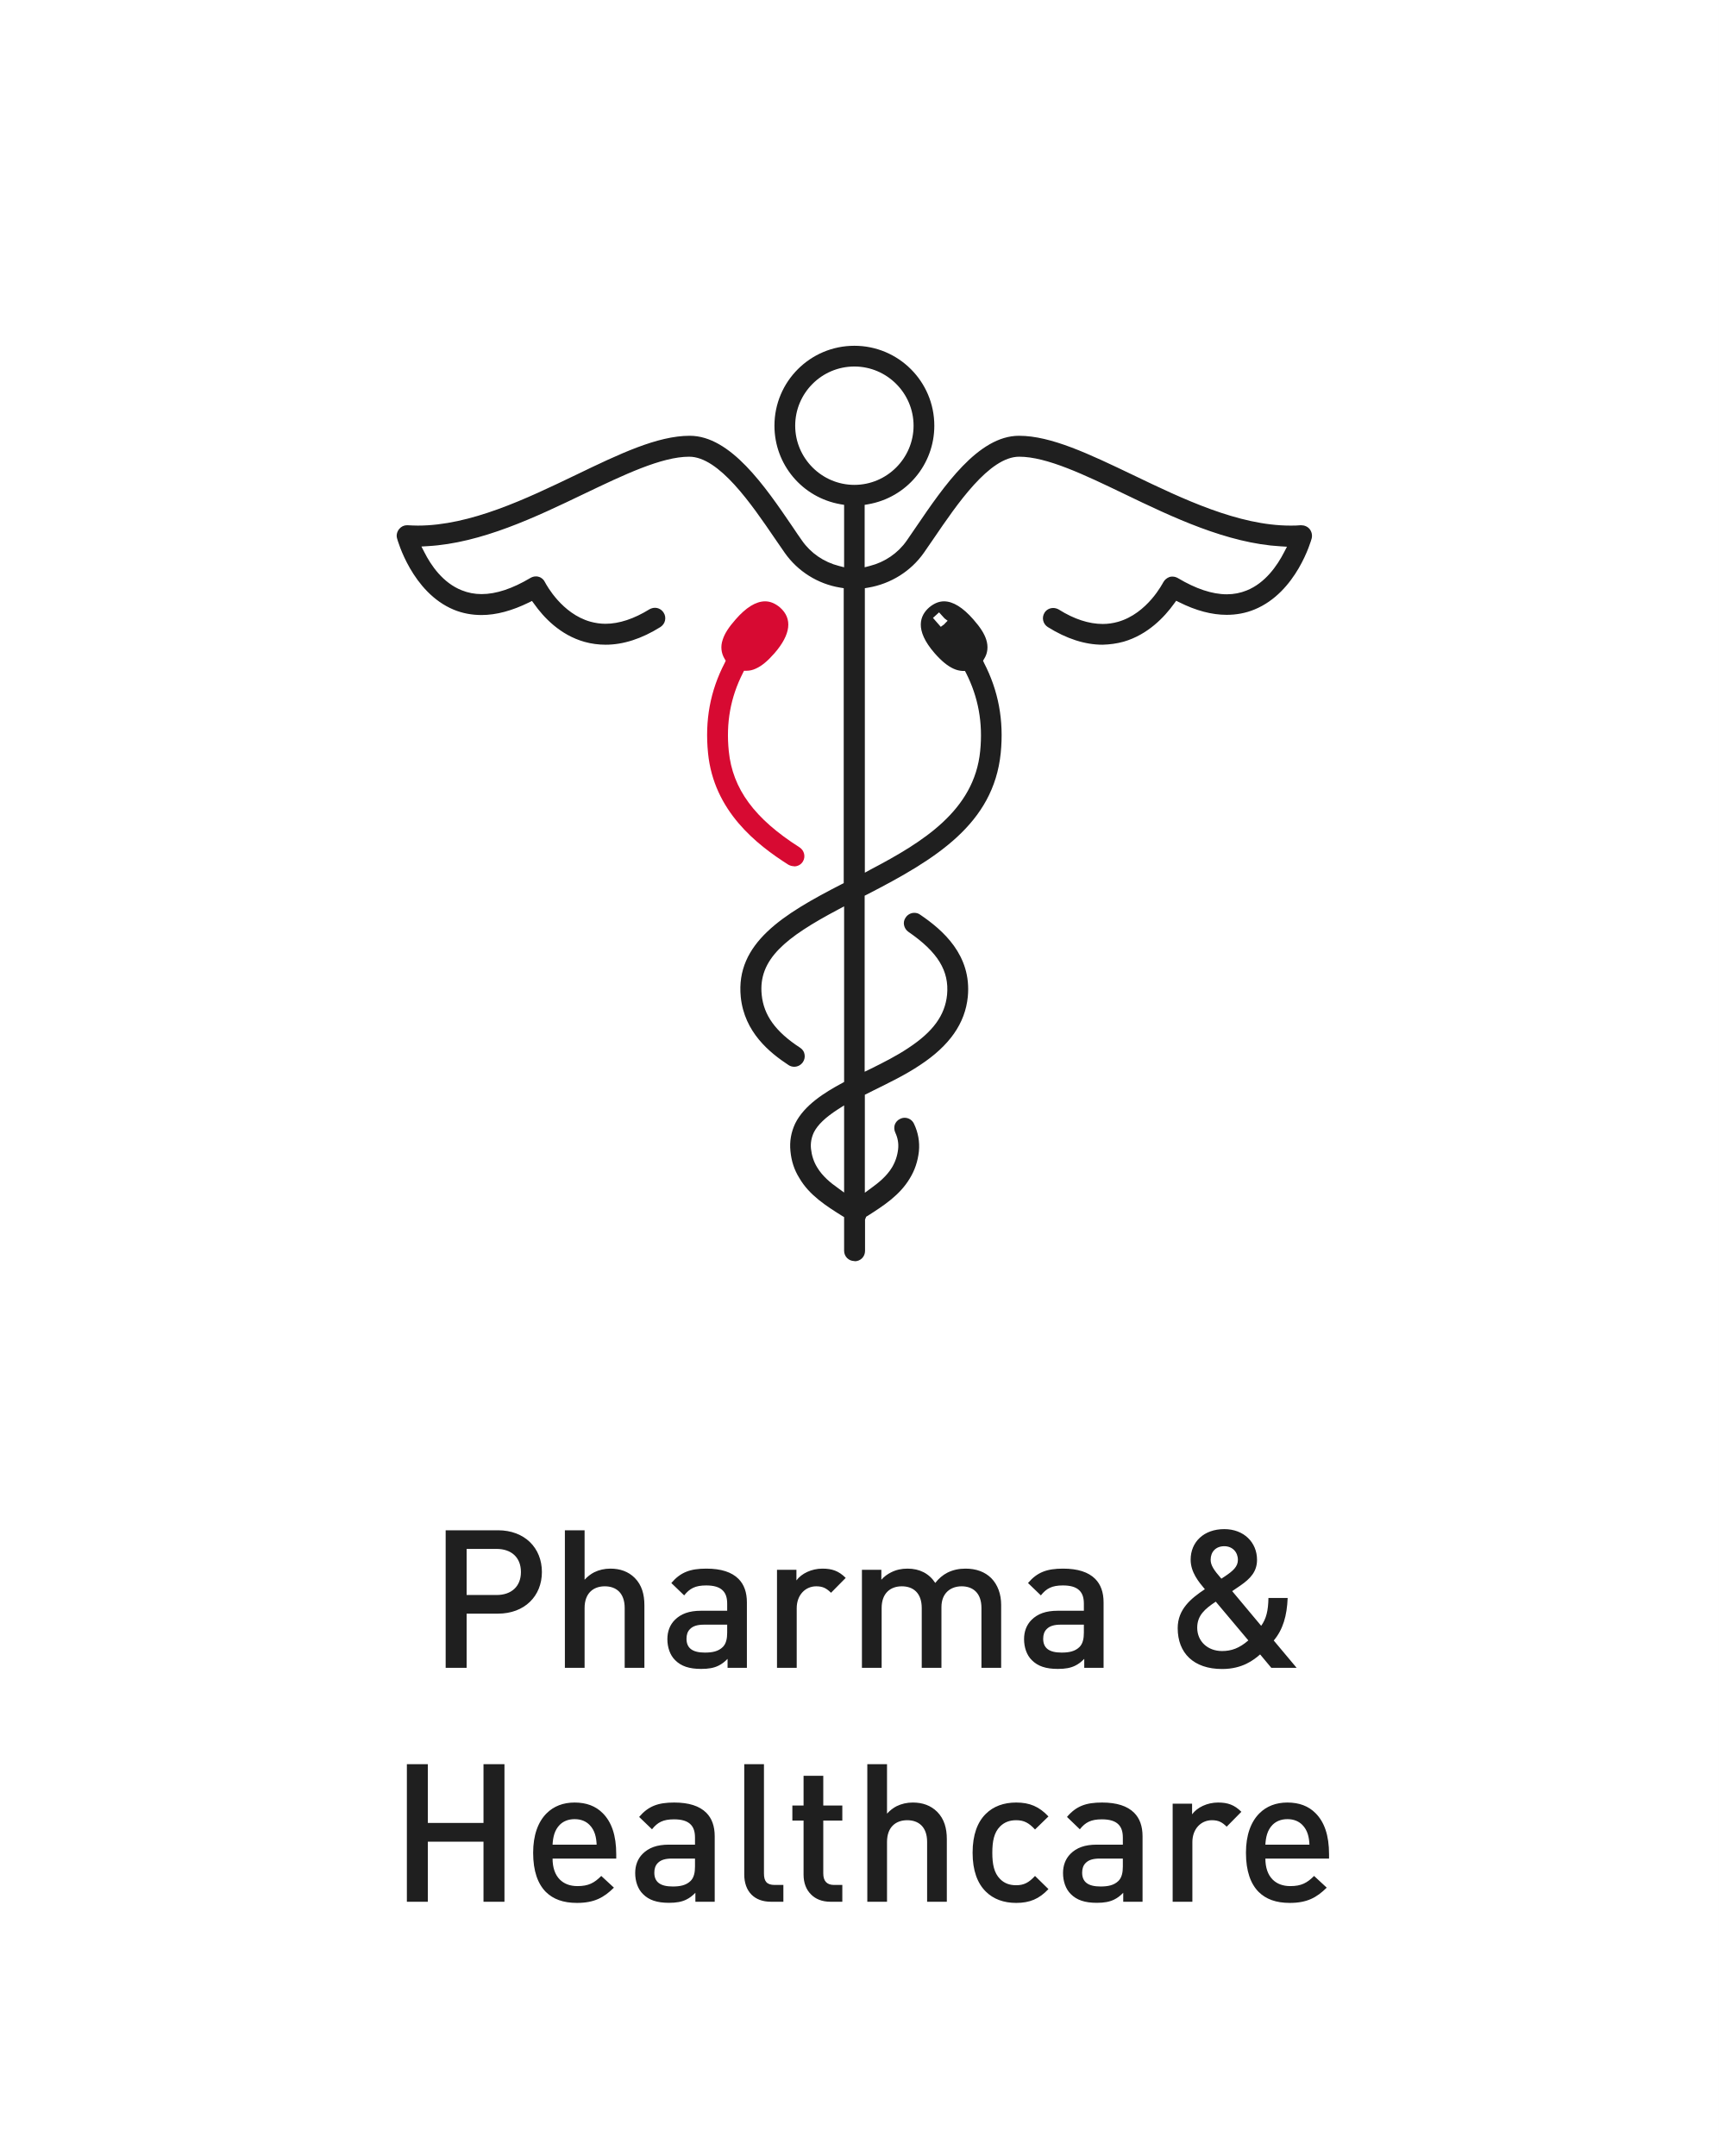
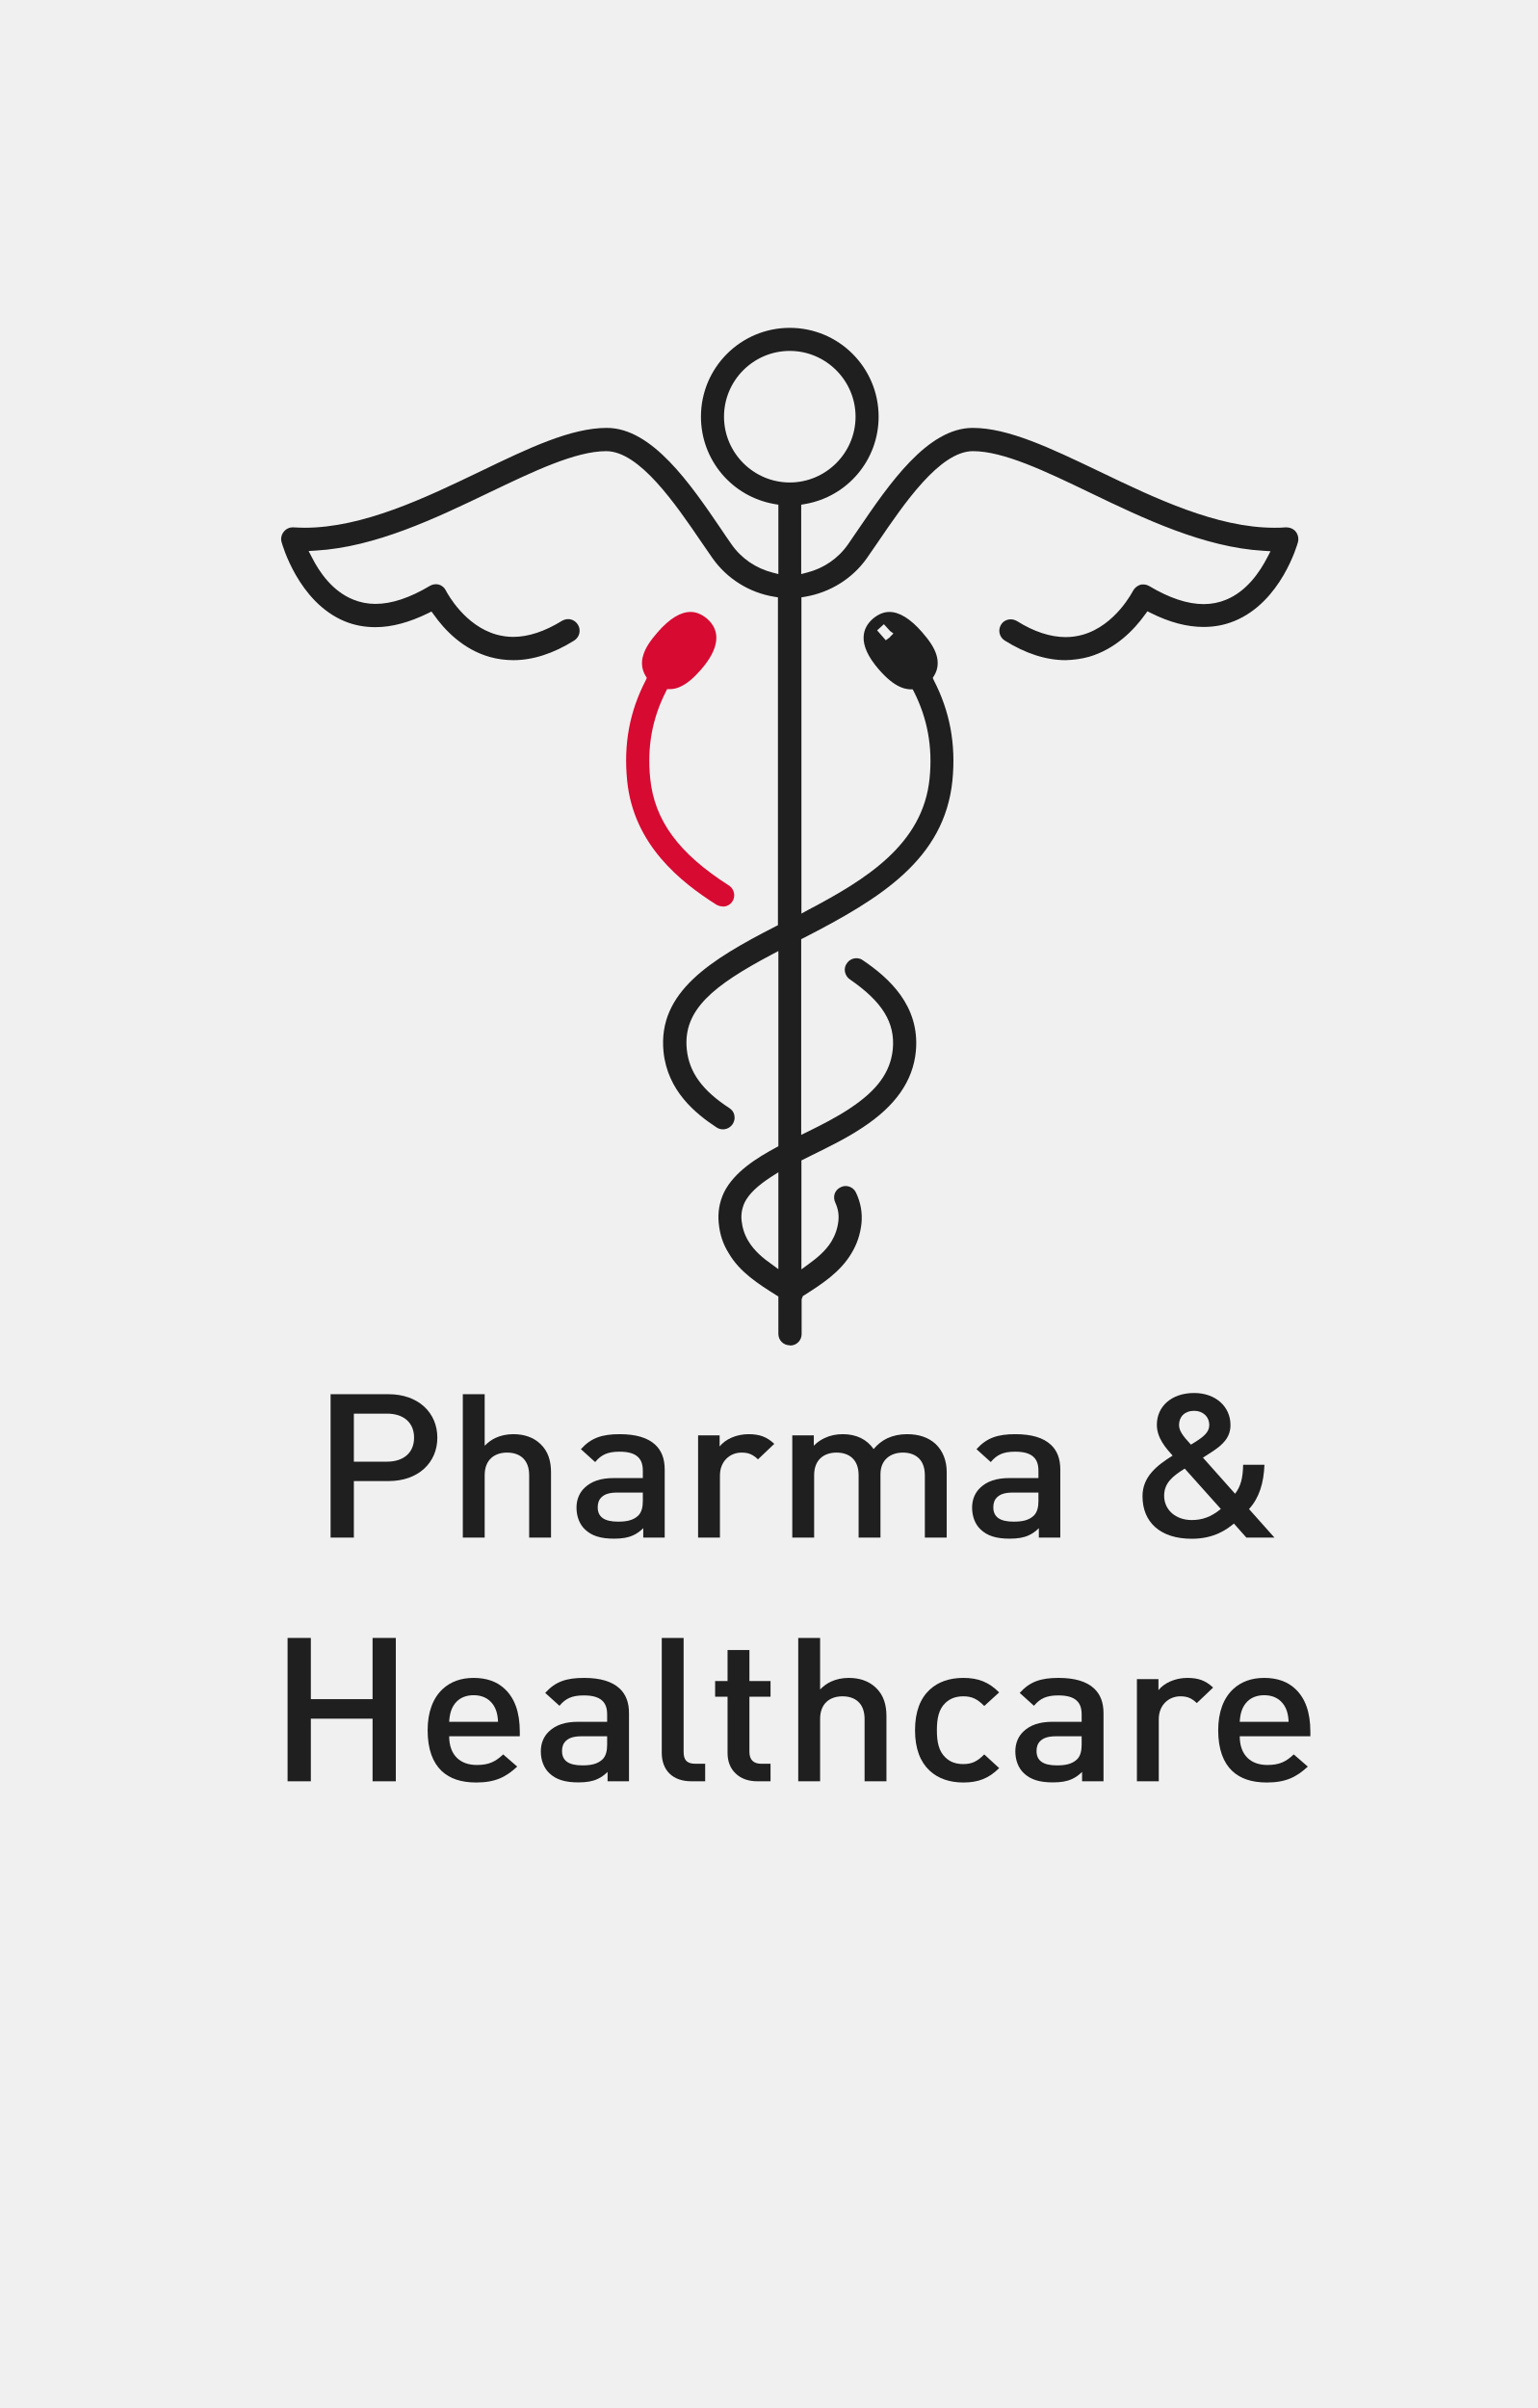
- <svg xmlns="http://www.w3.org/2000/svg" width="169" height="212" viewBox="0 0 169 212" fill="none">
-   <rect width="169" height="212" fill="white" />
-   <path d="M43.816 164V150.472H48.955C51.587 150.472 53.278 152.21 53.278 154.576C53.278 156.932 51.587 158.67 48.955 158.67H45.877V164H43.816ZM45.877 156.837H48.822C50.266 156.837 51.216 156.01 51.216 154.576C51.216 153.132 50.266 152.305 48.822 152.305H45.877V156.837ZM55.537 164V150.472H57.475V155.336C57.76 155.022 58.083 154.775 58.415 154.604C58.9 154.367 59.432 154.243 60.011 154.243C60.961 154.243 61.778 154.528 62.405 155.155C63.108 155.858 63.355 156.789 63.355 157.844V164H61.417V158.119C61.417 156.618 60.562 155.982 59.46 155.982C58.368 155.982 57.475 156.628 57.475 158.119V164H55.537ZM68.939 164.105C67.76 164.105 66.963 163.838 66.374 163.24C65.87 162.746 65.614 161.976 65.614 161.178C65.614 160.437 65.851 159.782 66.345 159.288C66.944 158.689 67.751 158.385 68.929 158.385H71.494V157.701C71.494 157.131 71.371 156.704 71.067 156.4C70.734 156.058 70.192 155.896 69.433 155.896C68.359 155.896 67.808 156.191 67.266 156.875L66.003 155.659C66.906 154.595 67.865 154.243 69.451 154.243C70.895 154.243 71.941 154.585 72.606 155.25C73.156 155.801 73.432 156.571 73.432 157.568V164H71.532V163.116C71.247 163.411 70.962 163.629 70.648 163.781C70.192 164.01 69.66 164.105 68.939 164.105ZM67.495 161.14C67.495 162.033 68.046 162.499 69.299 162.499C70.031 162.499 70.629 162.385 71.076 161.938C71.399 161.606 71.494 161.102 71.494 160.542V159.753H69.233C68.568 159.753 68.131 159.886 67.837 160.19C67.599 160.428 67.495 160.741 67.495 161.14ZM76.392 164V154.357H78.302V155.402C78.796 154.728 79.784 154.243 80.857 154.243C81.807 154.243 82.463 154.471 83.147 155.155L81.703 156.618C81.256 156.181 80.905 155.982 80.249 155.982C79.195 155.982 78.33 156.818 78.33 158.138V164H76.392ZM84.742 164V154.357H86.651V155.336C86.936 155.013 87.259 154.785 87.601 154.614C88.105 154.357 88.627 154.243 89.226 154.243C90.404 154.243 91.344 154.718 91.952 155.649C92.294 155.212 92.693 154.87 93.159 154.633C93.681 154.376 94.261 154.243 94.926 154.243C95.99 154.243 96.835 154.566 97.453 155.174C98.099 155.83 98.431 156.761 98.431 157.806V164H96.493V158.119C96.493 156.618 95.638 155.982 94.546 155.982C93.482 155.982 92.56 156.628 92.56 158.024V164H90.622V158.119C90.622 156.618 89.767 155.982 88.665 155.982C87.573 155.982 86.68 156.628 86.68 158.119V164H84.742ZM104.007 164.105C102.829 164.105 102.031 163.838 101.442 163.24C100.938 162.746 100.682 161.976 100.682 161.178C100.682 160.437 100.919 159.782 101.413 159.288C102.012 158.689 102.819 158.385 103.997 158.385H106.562V157.701C106.562 157.131 106.439 156.704 106.135 156.4C105.802 156.058 105.261 155.896 104.501 155.896C103.427 155.896 102.876 156.191 102.335 156.875L101.071 155.659C101.974 154.595 102.933 154.243 104.52 154.243C105.964 154.243 107.009 154.585 107.674 155.25C108.225 155.801 108.5 156.571 108.5 157.568V164H106.6V163.116C106.315 163.411 106.03 163.629 105.717 163.781C105.261 164.01 104.729 164.105 104.007 164.105ZM102.563 161.14C102.563 162.033 103.114 162.499 104.368 162.499C105.099 162.499 105.698 162.385 106.144 161.938C106.467 161.606 106.562 161.102 106.562 160.542V159.753H104.301C103.636 159.753 103.199 159.886 102.905 160.19C102.667 160.428 102.563 160.741 102.563 161.14ZM120.157 164.114C117.355 164.114 115.787 162.546 115.787 160.095C115.787 158.252 117.07 157.188 118.457 156.267C117.858 155.554 117.06 154.604 117.06 153.36C117.06 151.621 118.362 150.358 120.366 150.358C122.276 150.358 123.587 151.65 123.587 153.379C123.587 154.528 122.941 155.222 121.953 155.906L121.145 156.457L123.995 159.867C124.499 159.164 124.689 158.366 124.708 157.131H126.598C126.532 158.86 126.142 160.238 125.23 161.311L127.482 164H124.993L123.891 162.679C123.283 163.211 122.162 164.114 120.157 164.114ZM117.706 160.057C117.706 161.397 118.742 162.347 120.148 162.347C121.05 162.347 121.839 162.081 122.732 161.302L119.53 157.492C118.457 158.205 117.706 158.851 117.706 160.057ZM119.027 153.369C119.027 153.892 119.312 154.357 120.081 155.231L120.471 154.975C121.202 154.481 121.706 154.053 121.706 153.388C121.706 152.609 121.164 152.039 120.366 152.039C119.53 152.039 119.027 152.6 119.027 153.369ZM40.002 187V173.472H42.064V179.248H47.536V173.472H49.597V187H47.536V181.091H42.064V187H40.002ZM56.73 187.114C55.362 187.114 54.384 186.743 53.662 186.031C52.883 185.242 52.417 183.998 52.417 182.183C52.417 180.464 52.892 179.153 53.738 178.307C54.441 177.604 55.372 177.243 56.493 177.243C57.652 177.243 58.573 177.595 59.257 178.288C60.122 179.153 60.587 180.454 60.587 182.335V182.753H54.327C54.327 183.646 54.574 184.349 55.039 184.815C55.457 185.233 56.037 185.461 56.778 185.461C57.861 185.461 58.431 185.147 59.115 184.463L60.359 185.613C59.371 186.591 58.421 187.114 56.73 187.114ZM54.327 181.385H58.659C58.63 180.682 58.488 179.97 57.956 179.438C57.614 179.096 57.139 178.877 56.493 178.877C55.856 178.877 55.372 179.096 55.03 179.438C54.507 179.97 54.365 180.682 54.327 181.385ZM65.775 187.105C64.597 187.105 63.799 186.838 63.21 186.24C62.706 185.746 62.45 184.976 62.45 184.178C62.45 183.437 62.687 182.782 63.181 182.288C63.78 181.689 64.587 181.385 65.765 181.385H68.33V180.701C68.33 180.131 68.207 179.704 67.903 179.4C67.57 179.058 67.029 178.896 66.269 178.896C65.195 178.896 64.644 179.191 64.103 179.875L62.839 178.659C63.742 177.595 64.701 177.243 66.288 177.243C67.732 177.243 68.777 177.585 69.442 178.25C69.993 178.801 70.268 179.571 70.268 180.568V187H68.368V186.116C68.083 186.411 67.798 186.629 67.485 186.781C67.029 187.01 66.497 187.105 65.775 187.105ZM64.331 184.14C64.331 185.033 64.882 185.499 66.136 185.499C66.867 185.499 67.466 185.385 67.912 184.938C68.235 184.606 68.33 184.102 68.33 183.542V182.753H66.069C65.404 182.753 64.967 182.886 64.673 183.19C64.435 183.428 64.331 183.741 64.331 184.14ZM75.813 187C74.958 187 74.331 186.743 73.884 186.297C73.409 185.822 73.172 185.119 73.172 184.33V173.472H75.11V184.216C75.11 184.976 75.376 185.347 76.164 185.347H77.019V187H75.813ZM81.645 187C80.809 187 80.173 186.724 79.736 186.278C79.251 185.803 79.004 185.128 79.004 184.34V179.02H77.902V177.538H79.004V174.612H80.942V177.538H82.814V179.02H80.942V184.226C80.942 184.948 81.284 185.347 81.997 185.347H82.814V187H81.645ZM85.271 187V173.472H87.209V178.336C87.494 178.022 87.817 177.775 88.149 177.604C88.634 177.367 89.166 177.243 89.745 177.243C90.695 177.243 91.512 177.528 92.139 178.155C92.842 178.858 93.089 179.789 93.089 180.844V187H91.151V181.119C91.151 179.618 90.296 178.982 89.194 178.982C88.102 178.982 87.209 179.628 87.209 181.119V187H85.271ZM99.907 187.114C98.691 187.114 97.665 186.743 96.915 185.993C96.107 185.195 95.623 183.95 95.623 182.183C95.623 180.407 96.107 179.162 96.915 178.364C97.665 177.614 98.691 177.243 99.907 177.243C101.237 177.243 102.168 177.642 103.08 178.611L101.76 179.894C101.152 179.238 100.667 178.982 99.907 178.982C99.252 178.982 98.739 179.181 98.321 179.599C97.732 180.188 97.561 181.053 97.561 182.183C97.561 183.304 97.732 184.169 98.321 184.758C98.739 185.185 99.252 185.375 99.907 185.375C100.667 185.375 101.152 185.119 101.76 184.463L103.08 185.755C102.168 186.724 101.237 187.114 99.907 187.114ZM107.838 187.105C106.66 187.105 105.862 186.838 105.273 186.24C104.77 185.746 104.513 184.976 104.513 184.178C104.513 183.437 104.751 182.782 105.245 182.288C105.843 181.689 106.651 181.385 107.829 181.385H110.394V180.701C110.394 180.131 110.27 179.704 109.966 179.4C109.634 179.058 109.092 178.896 108.332 178.896C107.259 178.896 106.708 179.191 106.166 179.875L104.903 178.659C105.805 177.595 106.765 177.243 108.351 177.243C109.795 177.243 110.84 177.585 111.505 178.25C112.056 178.801 112.332 179.571 112.332 180.568V187H110.432V186.116C110.147 186.411 109.862 186.629 109.548 186.781C109.092 187.01 108.56 187.105 107.838 187.105ZM106.394 184.14C106.394 185.033 106.945 185.499 108.199 185.499C108.931 185.499 109.529 185.385 109.976 184.938C110.299 184.606 110.394 184.102 110.394 183.542V182.753H108.133C107.468 182.753 107.031 182.886 106.736 183.19C106.499 183.428 106.394 183.741 106.394 184.14ZM115.292 187V177.357H117.202V178.402C117.696 177.728 118.684 177.243 119.757 177.243C120.707 177.243 121.363 177.471 122.047 178.155L120.603 179.618C120.156 179.181 119.805 178.982 119.149 178.982C118.095 178.982 117.23 179.818 117.23 181.138V187H115.292ZM126.811 187.114C125.443 187.114 124.465 186.743 123.743 186.031C122.964 185.242 122.498 183.998 122.498 182.183C122.498 180.464 122.973 179.153 123.819 178.307C124.522 177.604 125.453 177.243 126.574 177.243C127.733 177.243 128.654 177.595 129.338 178.288C130.203 179.153 130.668 180.454 130.668 182.335V182.753H124.408C124.408 183.646 124.655 184.349 125.12 184.815C125.538 185.233 126.118 185.461 126.859 185.461C127.942 185.461 128.512 185.147 129.196 184.463L130.44 185.613C129.452 186.591 128.502 187.114 126.811 187.114ZM124.408 181.385H128.74C128.711 180.682 128.569 179.97 128.037 179.438C127.695 179.096 127.22 178.877 126.574 178.877C125.937 178.877 125.453 179.096 125.111 179.438C124.588 179.97 124.446 180.682 124.408 181.385Z" fill="#1F1F1F" />
-   <g clip-path="url(#clip0_2632_5044)">
-     <path d="M84 124C83.439 124 82.99 123.551 82.99 122.99V119.678L82.802 119.565C81.249 118.593 79.565 117.526 78.592 115.842C78.087 115.037 77.807 114.177 77.713 113.185C77.619 112.249 77.769 111.351 78.181 110.472C79.079 108.657 81.118 107.403 82.784 106.505L82.99 106.393V89.123L82.391 89.441C77.245 92.173 74.532 94.324 74.888 97.823C75.094 99.844 76.254 101.453 78.667 103.025C78.892 103.175 79.06 103.399 79.098 103.661C79.154 103.923 79.098 104.204 78.948 104.428C78.761 104.709 78.443 104.896 78.087 104.896C77.881 104.896 77.694 104.84 77.526 104.728C75.674 103.511 73.185 101.509 72.829 98.029C72.305 92.753 77.002 89.89 82.728 86.952L82.952 86.84V57.838L82.615 57.782C80.407 57.426 78.424 56.173 77.152 54.358C76.908 54.002 76.197 52.973 76.197 52.973C73.877 49.568 70.696 44.908 67.759 44.908C65.046 44.908 61.341 46.686 57.43 48.557C52.678 50.84 47.326 53.403 42.05 53.703L41.432 53.74L41.713 54.283C42.368 55.593 43.547 57.314 45.399 58.044C45.998 58.287 46.653 58.418 47.345 58.418C48.786 58.418 50.395 57.875 52.154 56.827C52.322 56.734 52.49 56.678 52.678 56.678C52.771 56.678 52.865 56.678 52.958 56.715C53.239 56.79 53.464 56.996 53.576 57.239C53.744 57.557 55.26 60.345 58.048 61.131C58.534 61.262 59.021 61.337 59.526 61.337C60.873 61.337 62.333 60.85 63.848 59.915C64.016 59.821 64.204 59.765 64.391 59.765C64.746 59.765 65.064 59.952 65.251 60.252C65.401 60.476 65.439 60.757 65.382 61.019C65.326 61.281 65.158 61.505 64.933 61.655C63.081 62.815 61.266 63.395 59.545 63.395C58.834 63.395 58.141 63.301 57.468 63.114C55.073 62.441 53.445 60.701 52.509 59.372L52.303 59.092L52.004 59.241C50.358 60.046 48.804 60.476 47.345 60.476C46.391 60.476 45.474 60.308 44.613 59.952C40.516 58.249 39.093 53.141 39.037 52.936C38.944 52.617 39.037 52.281 39.243 52.019C39.449 51.776 39.711 51.645 40.029 51.645C40.422 51.663 40.74 51.682 41.077 51.682C46.241 51.682 51.742 49.044 56.607 46.705C60.91 44.628 64.634 42.85 67.815 42.85C71.819 42.85 75.206 47.809 77.919 51.794C78.237 52.281 78.555 52.73 78.854 53.16C79.715 54.395 81.006 55.274 82.484 55.649L82.99 55.78V49.642L82.653 49.586C78.873 48.931 76.141 45.676 76.141 41.859C76.141 37.518 79.659 34 84 34C88.341 34 91.859 37.518 91.859 41.859C91.859 45.676 89.127 48.931 85.347 49.586L85.01 49.642V55.78L85.516 55.649C86.994 55.274 88.285 54.395 89.145 53.16C89.445 52.73 89.763 52.262 90.081 51.794C92.794 47.809 96.181 42.85 100.185 42.85C103.347 42.85 107.089 44.647 111.393 46.705C116.295 49.062 121.759 51.682 126.867 51.682C127.204 51.682 127.559 51.682 127.896 51.645C128.251 51.645 128.551 51.776 128.757 52.019C128.962 52.281 129.037 52.617 128.962 52.936C128.906 53.16 127.466 58.249 123.33 59.934C122.47 60.289 121.553 60.457 120.599 60.457C119.139 60.457 117.586 60.046 115.94 59.222L115.64 59.073L115.434 59.353C114.48 60.682 112.852 62.403 110.476 63.096C109.802 63.283 109.11 63.376 108.399 63.395C106.678 63.395 104.863 62.815 103.01 61.655C102.543 61.355 102.393 60.738 102.692 60.252C102.879 59.952 103.197 59.784 103.553 59.784C103.74 59.784 103.927 59.84 104.096 59.934C105.611 60.888 107.071 61.355 108.418 61.355C108.923 61.355 109.428 61.281 109.896 61.15C112.834 60.326 114.349 57.276 114.368 57.258C114.499 57.015 114.723 56.827 114.985 56.734C115.079 56.697 115.172 56.697 115.285 56.697C115.472 56.697 115.64 56.753 115.809 56.846C117.567 57.894 119.177 58.437 120.617 58.437C121.31 58.437 121.965 58.306 122.563 58.062C124.397 57.333 125.576 55.611 126.249 54.301L126.53 53.759L125.913 53.721C120.655 53.422 115.285 50.859 110.551 48.576C106.622 46.686 102.917 44.908 100.204 44.908C97.266 44.908 94.104 49.568 91.784 52.973C91.784 52.973 91.073 54.002 90.829 54.358C89.557 56.173 87.574 57.407 85.366 57.782L85.029 57.838V85.811L85.609 85.493C90.736 82.798 95.788 79.692 96.368 73.855C96.649 71.067 96.181 68.559 94.983 66.183L94.871 65.977H94.647C94.328 65.958 94.029 65.884 93.748 65.753C93.168 65.491 92.57 65.004 91.896 64.237C89.856 61.898 90.474 60.495 91.353 59.728C91.821 59.335 92.308 59.129 92.813 59.129C93.692 59.129 94.665 59.728 95.694 60.906C96.387 61.692 96.779 62.31 96.967 62.908C97.172 63.563 97.116 64.218 96.761 64.78L96.649 64.967L96.742 65.173C98.164 67.923 98.707 70.823 98.389 74.042C97.678 81.021 92.008 84.482 85.235 87.963L85.01 88.075V105.383L85.59 105.102C86.844 104.484 88.172 103.811 89.314 103.044C91.728 101.453 92.906 99.844 93.112 97.823C93.337 95.466 92.195 93.613 89.314 91.63C89.089 91.48 88.94 91.237 88.883 90.975C88.827 90.713 88.883 90.432 89.052 90.208C89.239 89.927 89.557 89.759 89.894 89.759C90.1 89.759 90.305 89.815 90.474 89.946C92.682 91.443 95.545 93.913 95.152 98.01C94.89 100.63 93.355 102.819 90.455 104.728C89.033 105.682 87.443 106.449 85.89 107.216L85.029 107.647V117.283L85.665 116.815C86.339 116.328 87.162 115.674 87.686 114.813C88.023 114.252 88.229 113.653 88.303 112.979C88.36 112.418 88.266 111.894 88.023 111.37C87.91 111.127 87.892 110.846 87.967 110.603C88.06 110.341 88.247 110.135 88.491 110.023C88.64 109.948 88.79 109.911 88.94 109.911C89.332 109.911 89.688 110.135 89.856 110.491C90.268 111.351 90.436 112.268 90.343 113.222C90.231 114.195 89.95 115.056 89.445 115.879C88.453 117.545 86.807 118.593 85.347 119.528L85.16 119.64L85.048 119.921V123.008C85.048 123.57 84.599 124.019 84.037 124.019L84 124ZM82.372 109.087C81.156 109.873 80.389 110.603 80.014 111.351C79.771 111.875 79.678 112.399 79.734 112.961C79.809 113.634 79.996 114.214 80.332 114.775C80.856 115.655 81.68 116.328 82.353 116.796L82.99 117.264V108.694L82.372 109.087ZM91.709 60.738L92.495 61.636L92.85 61.374L92.888 61.318L93.168 61.037L92.869 60.813L92.326 60.214L91.728 60.757L91.709 60.738ZM84 36.039C80.782 36.039 78.181 38.659 78.181 41.859C78.181 45.058 80.8 47.678 84 47.678C87.2 47.678 89.819 45.058 89.819 41.859C89.819 38.659 87.2 36.039 84 36.039Z" fill="#1F1F1F" />
-     <path d="M78.05 85.175C77.863 85.175 77.676 85.118 77.507 85.025C74.382 83.042 70.172 79.748 69.611 74.042C69.293 70.842 69.817 67.942 71.258 65.173L71.351 64.967L71.239 64.78C70.902 64.218 70.827 63.563 71.052 62.908C71.239 62.31 71.632 61.692 72.324 60.907C73.353 59.728 74.326 59.129 75.224 59.129C75.73 59.129 76.216 59.335 76.684 59.728C77.938 60.832 77.75 62.385 76.141 64.237C75.468 65.004 74.888 65.491 74.289 65.753C74.008 65.884 73.709 65.958 73.372 65.958H73.147L73.035 66.183C71.819 68.578 71.37 71.085 71.651 73.855C72.025 77.578 74.177 80.497 78.611 83.322C79.079 83.622 79.229 84.258 78.929 84.726C78.742 85.025 78.424 85.193 78.069 85.193L78.05 85.175Z" fill="#D70A32" />
+ <svg xmlns="http://www.w3.org/2000/svg" width="136" height="213" viewBox="0 0 136 213" fill="none">
+   <path d="M29.247 136.005V123.325H34.377C37.003 123.325 38.691 124.954 38.691 127.171C38.691 129.38 37.003 131.009 34.377 131.009H31.305V136.005H29.247ZM31.305 129.291H34.244C35.685 129.291 36.633 128.516 36.633 127.171C36.633 125.818 35.685 125.043 34.244 125.043H31.305V129.291Z" fill="#1F1F1F" />
+   <path d="M40.945 136.005V123.325H42.879V127.884C43.164 127.59 43.486 127.358 43.818 127.198C44.301 126.976 44.832 126.86 45.411 126.86C46.359 126.86 47.174 127.127 47.8 127.715C48.502 128.374 48.748 129.246 48.748 130.235V136.005H46.814V130.493C46.814 129.086 45.961 128.489 44.861 128.489C43.77 128.489 42.879 129.095 42.879 130.493V136.005H40.945Z" fill="#1F1F1F" />
+   <path d="M54.32 136.103C53.145 136.103 52.348 135.854 51.76 135.293C51.258 134.83 51.002 134.108 51.002 133.36C51.002 132.666 51.239 132.051 51.732 131.588C52.329 131.027 53.135 130.742 54.311 130.742H56.87V130.101C56.87 129.567 56.747 129.166 56.444 128.881C56.112 128.561 55.572 128.409 54.813 128.409C53.742 128.409 53.192 128.685 52.651 129.326L51.391 128.187C52.291 127.189 53.249 126.86 54.832 126.86C56.273 126.86 57.316 127.18 57.98 127.804C58.53 128.32 58.805 129.041 58.805 129.976V136.005H56.908V135.177C56.624 135.453 56.34 135.658 56.027 135.8C55.572 136.014 55.041 136.103 54.32 136.103ZM52.879 133.325C52.879 134.162 53.429 134.598 54.68 134.598C55.41 134.598 56.008 134.491 56.453 134.073C56.776 133.761 56.87 133.289 56.87 132.764V132.025H54.614C53.95 132.025 53.514 132.149 53.22 132.434C52.983 132.657 52.879 132.951 52.879 133.325Z" fill="#1F1F1F" />
+   <path d="M61.759 136.005V126.967H63.664V127.946C64.157 127.314 65.144 126.86 66.215 126.86C67.163 126.86 67.817 127.074 68.5 127.715L67.059 129.086C66.613 128.676 66.262 128.489 65.608 128.489C64.556 128.489 63.693 129.273 63.693 130.511V136.005H61.759Z" fill="#1F1F1F" />
+   <path d="M70.092 136.005V126.967H71.997V127.884C72.282 127.581 72.604 127.367 72.945 127.207C73.448 126.967 73.969 126.86 74.567 126.86C75.742 126.86 76.681 127.305 77.288 128.178C77.629 127.768 78.027 127.448 78.492 127.225C79.013 126.984 79.592 126.86 80.255 126.86C81.317 126.86 82.161 127.163 82.777 127.732C83.422 128.347 83.754 129.22 83.754 130.199V136.005H81.82V130.493C81.82 129.086 80.966 128.489 79.876 128.489C78.814 128.489 77.894 129.095 77.894 130.404V136.005H75.96V130.493C75.96 129.086 75.107 128.489 74.007 128.489C72.917 128.489 72.026 129.095 72.026 130.493V136.005H70.092Z" fill="#1F1F1F" />
+   <path d="M89.318 136.103C88.142 136.103 87.346 135.854 86.758 135.293C86.256 134.83 86 134.108 86 133.36C86 132.666 86.237 132.051 86.73 131.588C87.327 131.027 88.133 130.742 89.309 130.742H91.869V130.101C91.869 129.567 91.745 129.166 91.442 128.881C91.11 128.561 90.57 128.409 89.811 128.409C88.74 128.409 88.19 128.685 87.65 129.326L86.389 128.187C87.289 127.189 88.247 126.86 89.83 126.86C91.271 126.86 92.314 127.18 92.978 127.804C93.528 128.32 93.803 129.041 93.803 129.976V136.005H91.906V135.177C91.622 135.453 91.338 135.658 91.025 135.8C90.57 136.014 90.039 136.103 89.318 136.103ZM87.877 133.325C87.877 134.162 88.427 134.598 89.678 134.598C90.409 134.598 91.006 134.491 91.451 134.073C91.774 133.761 91.869 133.289 91.869 132.764V132.025H89.612C88.948 132.025 88.512 132.149 88.218 132.434C87.981 132.657 87.877 132.951 87.877 133.325Z" fill="#1F1F1F" />
+   <path d="M105.436 136.112C102.64 136.112 101.075 134.643 101.075 132.345C101.075 130.618 102.355 129.62 103.739 128.757C103.142 128.089 102.346 127.198 102.346 126.032C102.346 124.402 103.644 123.218 105.645 123.218C107.551 123.218 108.859 124.429 108.859 126.049C108.859 127.127 108.214 127.777 107.228 128.418L106.422 128.935L109.267 132.131C109.769 131.472 109.959 130.724 109.978 129.567H111.864C111.798 131.188 111.409 132.479 110.499 133.485L112.746 136.005H110.262L109.162 134.767C108.556 135.266 107.437 136.112 105.436 136.112ZM102.99 132.31C102.99 133.565 104.024 134.456 105.427 134.456C106.328 134.456 107.115 134.206 108.006 133.476L104.811 129.905C103.739 130.573 102.99 131.179 102.99 132.31ZM104.308 126.041C104.308 126.53 104.593 126.967 105.361 127.786L105.749 127.545C106.479 127.082 106.982 126.682 106.982 126.058C106.982 125.328 106.441 124.794 105.645 124.794C104.811 124.794 104.308 125.319 104.308 126.041Z" fill="#1F1F1F" />
+   <path d="M25.442 157.564V144.884H27.5V150.298H32.961V144.884H35.018V157.564H32.961V152.025H27.5V157.564H25.442Z" fill="#1F1F1F" />
+   <path d="M42.136 157.671C40.771 157.671 39.794 157.323 39.074 156.656C38.297 155.917 37.832 154.75 37.832 153.049C37.832 151.437 38.306 150.209 39.15 149.416C39.851 148.757 40.781 148.419 41.899 148.419C43.056 148.419 43.976 148.748 44.658 149.398C45.521 150.209 45.986 151.429 45.986 153.192V153.583H39.738C39.738 154.421 39.984 155.079 40.449 155.516C40.866 155.908 41.444 156.121 42.184 156.121C43.264 156.121 43.833 155.827 44.516 155.186L45.758 156.264C44.772 157.181 43.824 157.671 42.136 157.671ZM39.738 152.301H44.061C44.032 151.642 43.89 150.974 43.359 150.476C43.018 150.155 42.544 149.95 41.899 149.95C41.264 149.95 40.781 150.155 40.439 150.476C39.918 150.974 39.776 151.642 39.738 152.301Z" fill="#1F1F1F" />
+   <path d="M51.163 157.662C49.987 157.662 49.191 157.413 48.603 156.852C48.101 156.388 47.845 155.667 47.845 154.919C47.845 154.225 48.082 153.61 48.575 153.147C49.172 152.586 49.978 152.301 51.153 152.301H53.713V151.66C53.713 151.126 53.59 150.725 53.287 150.44C52.955 150.12 52.414 149.968 51.656 149.968C50.585 149.968 50.035 150.244 49.494 150.885L48.233 149.746C49.134 148.748 50.092 148.419 51.675 148.419C53.116 148.419 54.159 148.739 54.823 149.363C55.373 149.879 55.647 150.6 55.647 151.535V157.564H53.751V156.736C53.467 157.012 53.182 157.217 52.87 157.359C52.414 157.573 51.883 157.662 51.163 157.662ZM49.722 154.884C49.722 155.721 50.272 156.157 51.523 156.157C52.253 156.157 52.85 156.05 53.296 155.632C53.618 155.32 53.713 154.848 53.713 154.323V153.583H51.457C50.793 153.583 50.357 153.708 50.063 153.993C49.826 154.216 49.722 154.51 49.722 154.884Z" fill="#1F1F1F" />
+   <path d="M61.18 157.564C60.327 157.564 59.701 157.323 59.256 156.905C58.782 156.46 58.545 155.801 58.545 155.062V144.884H60.479V154.955C60.479 155.667 60.744 156.014 61.531 156.014H62.385V157.564H61.18Z" fill="#1F1F1F" />
+   <path d="M67.002 157.564C66.167 157.564 65.532 157.306 65.096 156.887C64.612 156.442 64.366 155.81 64.366 155.071V150.084H63.266V148.695H64.366V145.952H66.3V148.695H68.168V150.084H66.3V154.964C66.3 155.64 66.641 156.014 67.352 156.014H68.168V157.564H67.002Z" fill="#1F1F1F" />
+   <path d="M70.619 157.564V144.884H72.554V149.443C72.838 149.149 73.16 148.917 73.492 148.757C73.976 148.534 74.507 148.419 75.085 148.419C76.033 148.419 76.848 148.686 77.474 149.274C78.176 149.933 78.422 150.805 78.422 151.794V157.564H76.488V152.052C76.488 150.645 75.635 150.048 74.535 150.048C73.445 150.048 72.554 150.654 72.554 152.052V157.564H70.619Z" fill="#1F1F1F" />
+   <path d="M85.227 157.671C84.013 157.671 82.989 157.323 82.24 156.62C81.434 155.872 80.951 154.705 80.951 153.049C80.951 151.384 81.434 150.217 82.24 149.469C82.989 148.766 84.013 148.419 85.227 148.419C86.554 148.419 87.483 148.793 88.394 149.701L87.076 150.903C86.469 150.289 85.985 150.048 85.227 150.048C84.573 150.048 84.061 150.235 83.644 150.627C83.056 151.179 82.885 151.99 82.885 153.049C82.885 154.1 83.056 154.91 83.644 155.462C84.061 155.863 84.573 156.041 85.227 156.041C85.985 156.041 86.469 155.801 87.076 155.186L88.394 156.397C87.483 157.306 86.554 157.671 85.227 157.671Z" fill="#1F1F1F" />
+   <path d="M93.142 157.662C91.966 157.662 91.17 157.413 90.582 156.852C90.08 156.388 89.824 155.667 89.824 154.919C89.824 154.225 90.061 153.61 90.554 153.147C91.151 152.586 91.957 152.301 93.133 152.301H95.692V151.66C95.692 151.126 95.569 150.725 95.266 150.44C94.934 150.12 94.394 149.968 93.635 149.968C92.564 149.968 92.014 150.244 91.473 150.885L90.212 149.746C91.113 148.748 92.071 148.419 93.654 148.419C95.095 148.419 96.138 148.739 96.802 149.363C97.352 149.879 97.626 150.6 97.626 151.535V157.564H95.73V156.736C95.446 157.012 95.162 157.217 94.849 157.359C94.394 157.573 93.863 157.662 93.142 157.662ZM91.701 154.884C91.701 155.721 92.251 156.157 93.502 156.157C94.232 156.157 94.83 156.05 95.275 155.632C95.598 155.32 95.692 154.848 95.692 154.323V153.583H93.436C92.772 153.583 92.336 153.708 92.042 153.993C91.805 154.216 91.701 154.51 91.701 154.884Z" fill="#1F1F1F" />
+   <path d="M100.581 157.564V148.526H102.486V149.505C102.979 148.873 103.965 148.419 105.037 148.419C105.985 148.419 106.639 148.632 107.322 149.274L105.881 150.645C105.435 150.235 105.084 150.048 104.43 150.048C103.378 150.048 102.515 150.832 102.515 152.07V157.564H100.581Z" fill="#1F1F1F" />
+   <path d="M112.077 157.671C110.712 157.671 109.735 157.323 109.014 156.656C108.237 155.917 107.772 154.75 107.772 153.049C107.772 151.437 108.247 150.209 109.09 149.416C109.792 148.757 110.721 148.419 111.84 148.419C112.996 148.419 113.916 148.748 114.599 149.398C115.462 150.209 115.926 151.429 115.926 153.192V153.583H109.678C109.678 154.421 109.925 155.079 110.389 155.516C110.806 155.908 111.385 156.121 112.124 156.121C113.205 156.121 113.774 155.827 114.457 155.186L115.699 156.264C114.713 157.181 113.764 157.671 112.077 157.671ZM109.678 152.301H114.001C113.973 151.642 113.831 150.974 113.3 150.476C112.959 150.155 112.485 149.95 111.84 149.95C111.205 149.95 110.721 150.155 110.38 150.476C109.858 150.974 109.716 151.642 109.678 152.301Z" fill="#1F1F1F" />
+   <g clip-path="url(#clip0_2744_6404)">
+     <path d="M69.871 119C69.309 119 68.861 118.551 68.861 117.99V114.678L68.673 114.565C67.12 113.593 65.436 112.526 64.463 110.842C63.958 110.037 63.678 109.177 63.584 108.185C63.49 107.249 63.64 106.351 64.052 105.472C64.95 103.657 66.989 102.403 68.655 101.505L68.861 101.393V84.123L68.262 84.441C63.116 87.173 60.403 89.324 60.759 92.823C60.964 94.844 62.124 96.453 64.538 98.025C64.763 98.175 64.931 98.399 64.969 98.661C65.025 98.923 64.969 99.204 64.819 99.428C64.632 99.709 64.314 99.896 63.958 99.896C63.752 99.896 63.565 99.84 63.397 99.728C61.544 98.511 59.056 96.509 58.7 93.029C58.176 87.753 62.873 84.89 68.599 81.952L68.823 81.84V52.838L68.486 52.782C66.278 52.426 64.295 51.173 63.023 49.358C62.779 49.002 62.068 47.973 62.068 47.973C59.748 44.568 56.567 39.908 53.63 39.908C50.917 39.908 47.212 41.686 43.301 43.557C38.549 45.84 33.197 48.403 27.921 48.703L27.303 48.74L27.584 49.283C28.239 50.593 29.418 52.314 31.27 53.044C31.869 53.287 32.524 53.418 33.216 53.418C34.657 53.418 36.266 52.875 38.025 51.827C38.193 51.734 38.361 51.678 38.549 51.678C38.642 51.678 38.736 51.678 38.829 51.715C39.11 51.79 39.334 51.996 39.447 52.239C39.615 52.557 41.131 55.345 43.919 56.131C44.405 56.262 44.892 56.337 45.397 56.337C46.744 56.337 48.203 55.85 49.719 54.915C49.888 54.821 50.075 54.765 50.262 54.765C50.617 54.765 50.935 54.952 51.122 55.252C51.272 55.476 51.309 55.757 51.253 56.019C51.197 56.281 51.029 56.505 50.804 56.655C48.952 57.815 47.137 58.395 45.416 58.395C44.705 58.395 44.012 58.301 43.339 58.114C40.944 57.441 39.316 55.701 38.38 54.372L38.174 54.092L37.875 54.241C36.228 55.046 34.675 55.476 33.216 55.476C32.262 55.476 31.345 55.308 30.484 54.952C26.386 53.249 24.964 48.141 24.908 47.936C24.815 47.617 24.908 47.281 25.114 47.019C25.32 46.776 25.582 46.645 25.9 46.645C26.293 46.663 26.611 46.682 26.948 46.682C32.112 46.682 37.613 44.044 42.478 41.705C46.781 39.628 50.505 37.85 53.686 37.85C57.69 37.85 61.077 42.809 63.79 46.794C64.108 47.281 64.426 47.73 64.725 48.16C65.586 49.395 66.877 50.274 68.355 50.649L68.861 50.78V44.642L68.524 44.586C64.744 43.931 62.012 40.676 62.012 36.859C62.012 32.518 65.53 29 69.871 29C74.212 29 77.73 32.518 77.73 36.859C77.73 40.676 74.998 43.931 71.218 44.586L70.881 44.642V50.78L71.386 50.649C72.865 50.274 74.156 49.395 75.016 48.16C75.316 47.73 75.634 47.262 75.952 46.794C78.665 42.809 82.052 37.85 86.056 37.85C89.218 37.85 92.96 39.647 97.264 41.705C102.166 44.062 107.63 46.682 112.738 46.682C113.075 46.682 113.43 46.682 113.767 46.645C114.122 46.645 114.422 46.776 114.628 47.019C114.833 47.281 114.908 47.617 114.833 47.936C114.777 48.16 113.337 53.249 109.201 54.934C108.341 55.289 107.424 55.457 106.47 55.457C105.01 55.457 103.457 55.046 101.811 54.222L101.511 54.073L101.305 54.353C100.351 55.682 98.723 57.403 96.347 58.096C95.673 58.283 94.981 58.376 94.27 58.395C92.549 58.395 90.734 57.815 88.881 56.655C88.413 56.355 88.264 55.738 88.563 55.252C88.75 54.952 89.068 54.784 89.424 54.784C89.611 54.784 89.798 54.84 89.966 54.934C91.482 55.888 92.942 56.355 94.289 56.355C94.794 56.355 95.299 56.281 95.767 56.15C98.704 55.326 100.22 52.276 100.239 52.258C100.37 52.015 100.594 51.827 100.856 51.734C100.95 51.697 101.043 51.697 101.156 51.697C101.343 51.697 101.511 51.753 101.68 51.846C103.438 52.894 105.048 53.437 106.488 53.437C107.181 53.437 107.836 53.306 108.434 53.062C110.268 52.333 111.447 50.611 112.12 49.301L112.401 48.759L111.784 48.721C106.526 48.422 101.156 45.859 96.422 43.576C92.493 41.686 88.788 39.908 86.075 39.908C83.137 39.908 79.975 44.568 77.655 47.973C77.655 47.973 76.944 49.002 76.7 49.358C75.428 51.173 73.445 52.407 71.237 52.782L70.9 52.838V80.811L71.48 80.493C76.607 77.798 81.659 74.692 82.239 68.855C82.519 66.067 82.052 63.559 80.854 61.183L80.742 60.977H80.517C80.199 60.958 79.9 60.884 79.619 60.753C79.039 60.491 78.441 60.004 77.767 59.237C75.727 56.898 76.345 55.495 77.224 54.728C77.692 54.335 78.178 54.129 78.684 54.129C79.563 54.129 80.536 54.728 81.565 55.906C82.257 56.692 82.65 57.31 82.838 57.908C83.043 58.563 82.987 59.218 82.632 59.78L82.519 59.967L82.613 60.173C84.035 62.923 84.578 65.823 84.26 69.042C83.549 76.021 77.879 79.482 71.106 82.963L70.881 83.075V100.383L71.461 100.102C72.715 99.484 74.043 98.811 75.185 98.044C77.599 96.453 78.777 94.844 78.983 92.823C79.208 90.466 78.066 88.613 75.185 86.63C74.96 86.48 74.811 86.237 74.754 85.975C74.698 85.713 74.754 85.432 74.923 85.208C75.11 84.927 75.428 84.759 75.765 84.759C75.971 84.759 76.177 84.815 76.345 84.946C78.553 86.443 81.415 88.913 81.023 93.01C80.761 95.63 79.226 97.819 76.326 99.728C74.904 100.682 73.314 101.449 71.761 102.216L70.9 102.647V112.283L71.536 111.815C72.21 111.328 73.033 110.674 73.557 109.813C73.894 109.252 74.1 108.653 74.174 107.979C74.231 107.418 74.137 106.894 73.894 106.37C73.781 106.127 73.763 105.846 73.838 105.603C73.931 105.341 74.118 105.135 74.362 105.023C74.511 104.948 74.661 104.911 74.811 104.911C75.204 104.911 75.559 105.135 75.727 105.491C76.139 106.351 76.307 107.268 76.214 108.222C76.102 109.195 75.821 110.056 75.316 110.879C74.324 112.545 72.677 113.593 71.218 114.528L71.031 114.64L70.919 114.921V118.008C70.919 118.57 70.47 119.019 69.908 119.019L69.871 119ZM68.243 104.087C67.027 104.873 66.26 105.603 65.885 106.351C65.642 106.875 65.549 107.399 65.605 107.961C65.68 108.634 65.867 109.214 66.204 109.775C66.727 110.655 67.551 111.328 68.224 111.796L68.861 112.264V103.694L68.243 104.087ZM77.58 55.738L78.366 56.636L78.721 56.374L78.759 56.318L79.039 56.037L78.74 55.813L78.197 55.214L77.599 55.757L77.58 55.738ZM69.871 31.04C66.653 31.04 64.052 33.659 64.052 36.859C64.052 40.058 66.671 42.678 69.871 42.678C73.07 42.678 75.69 40.058 75.69 36.859C75.69 33.659 73.07 31.04 69.871 31.04Z" fill="#1F1F1F" />
+     <path d="M63.921 80.175C63.734 80.175 63.547 80.118 63.378 80.025C60.253 78.042 56.043 74.748 55.482 69.042C55.164 65.842 55.688 62.942 57.129 60.173L57.222 59.967L57.11 59.78C56.773 59.218 56.698 58.563 56.923 57.908C57.11 57.31 57.503 56.692 58.195 55.907C59.224 54.728 60.197 54.129 61.095 54.129C61.601 54.129 62.087 54.335 62.555 54.728C63.809 55.832 63.621 57.385 62.012 59.237C61.339 60.004 60.759 60.491 60.16 60.753C59.879 60.884 59.58 60.958 59.243 60.958H59.019L58.906 61.183C57.69 63.578 57.241 66.085 57.522 68.855C57.896 72.578 60.048 75.497 64.482 78.322C64.95 78.622 65.1 79.258 64.8 79.726C64.613 80.025 64.295 80.193 63.94 80.193L63.921 80.175Z" fill="#D70A32" />
  </g>
  <defs>
-     <clipPath id="clip0_2632_5044">
-       <rect width="90" height="90" fill="white" transform="translate(39 34)" />
+     <clipPath id="clip0_2744_6404">
+       <rect width="90" height="90" fill="white" transform="translate(24.8708 29)" />
    </clipPath>
  </defs>
</svg>
